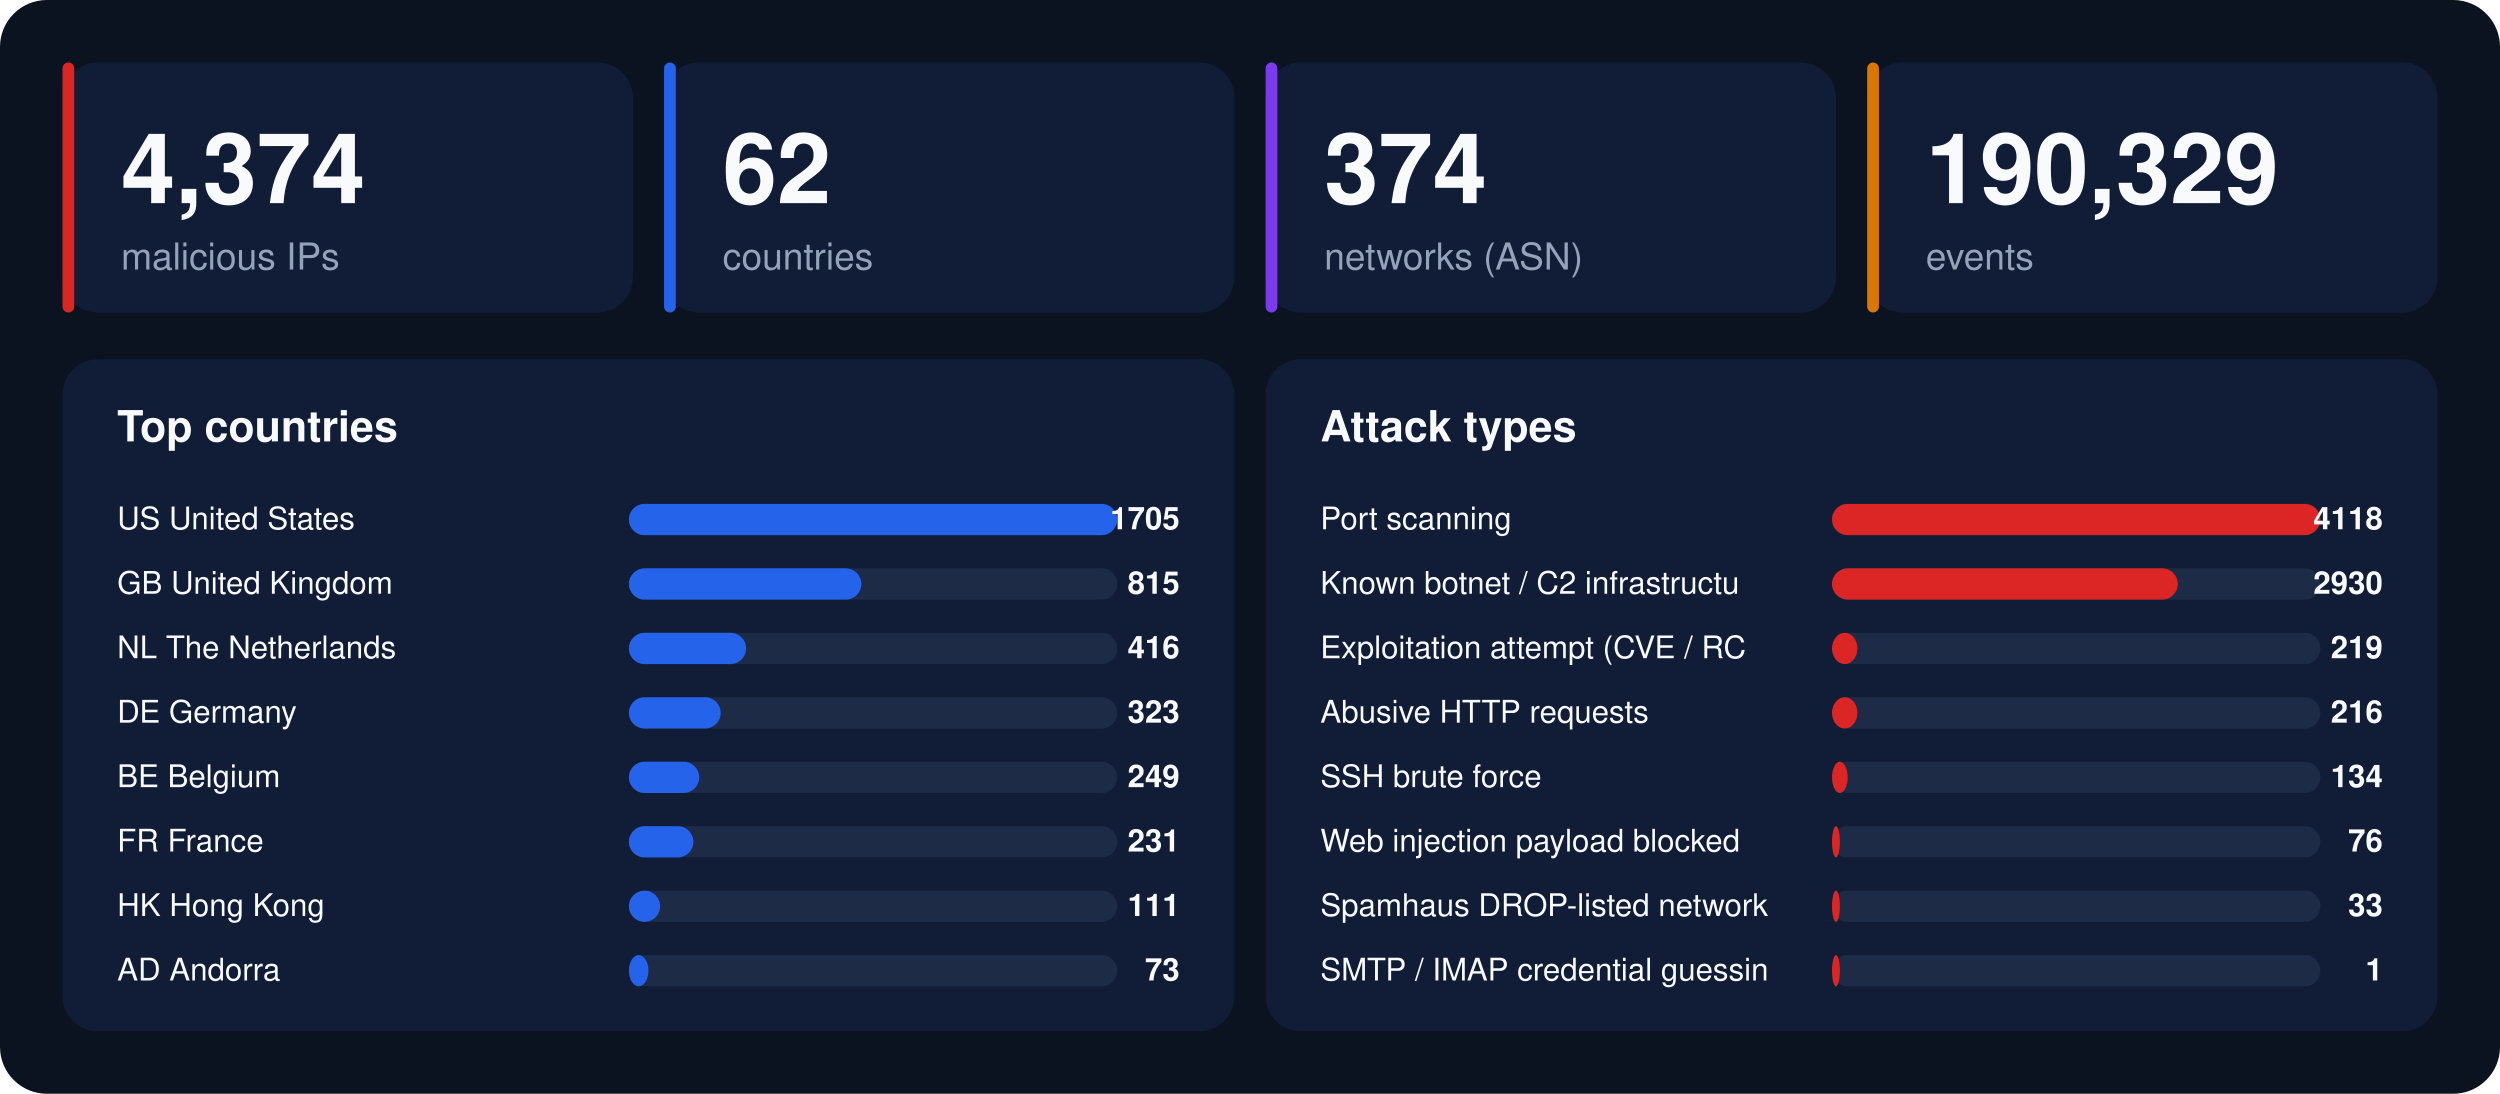
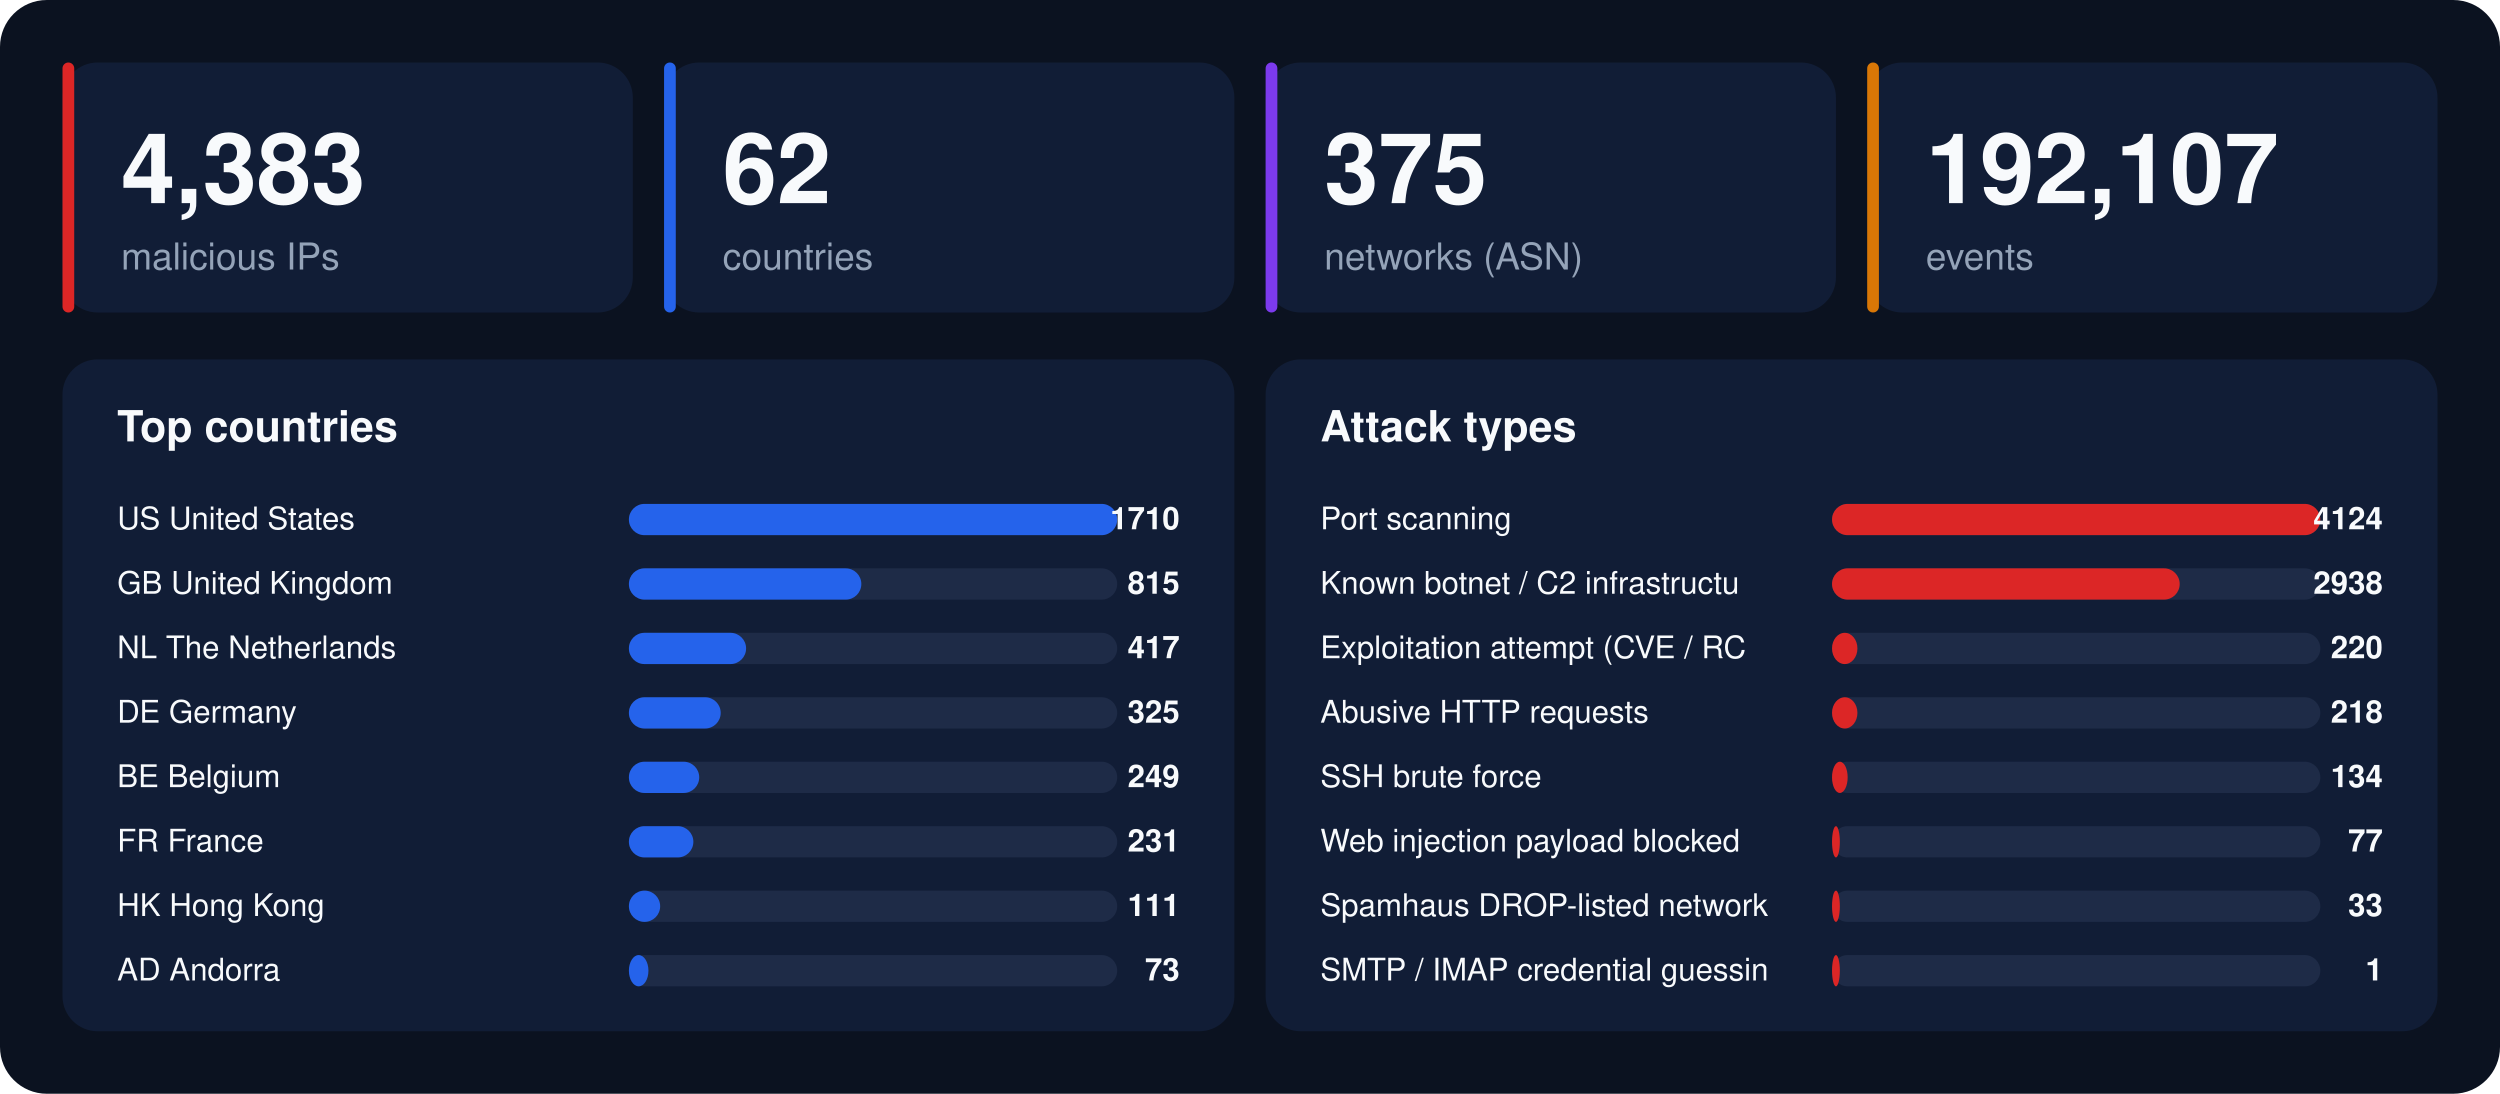
<svg xmlns="http://www.w3.org/2000/svg" width="1280" height="560" viewBox="0 0 1280 560" font-family="-apple-system,BlinkMacSystemFont,'Segoe UI',Helvetica,Arial,sans-serif">
  <rect width="1280" height="560" rx="24" fill="#0b1220" />
  <rect x="32" y="32" width="292" height="128" rx="18" fill="#111d36" />
  <rect x="32" y="32" width="6" height="128" rx="3" fill="#dc2626" />
-   <text x="62" y="104" font-size="50" font-weight="800" fill="#f8fafc">4,374</text>
+   <text x="62" y="104" font-size="50" font-weight="800" fill="#f8fafc">4,383</text>
  <text x="62" y="138" font-size="19" fill="#94a3b8">malicious IPs</text>
  <rect x="340" y="32" width="292" height="128" rx="18" fill="#111d36" />
  <rect x="340" y="32" width="6" height="128" rx="3" fill="#2563eb" />
  <text x="370" y="104" font-size="50" font-weight="800" fill="#f8fafc">62</text>
  <text x="370" y="138" font-size="19" fill="#94a3b8">countries</text>
  <rect x="648" y="32" width="292" height="128" rx="18" fill="#111d36" />
  <rect x="648" y="32" width="6" height="128" rx="3" fill="#7c3aed" />
-   <text x="678" y="104" font-size="50" font-weight="800" fill="#f8fafc">374</text>
+   <text x="678" y="104" font-size="50" font-weight="800" fill="#f8fafc">375</text>
  <text x="678" y="138" font-size="19" fill="#94a3b8">networks (ASN)</text>
  <rect x="956" y="32" width="292" height="128" rx="18" fill="#111d36" />
  <rect x="956" y="32" width="6" height="128" rx="3" fill="#d97706" />
-   <text x="986" y="104" font-size="50" font-weight="800" fill="#f8fafc">190,329</text>
+   <text x="986" y="104" font-size="50" font-weight="800" fill="#f8fafc">192,107</text>
  <text x="986" y="138" font-size="19" fill="#94a3b8">events</text>
  <rect x="32" y="184" width="600" height="344" rx="18" fill="#111d36" />
  <text x="60" y="226" font-size="22" font-weight="700" fill="#f8fafc">Top countries</text>
  <text x="60" y="271" font-size="16" fill="#f8fafc">US  United States</text>
  <rect x="322" y="258" width="250" height="16" rx="8" fill="#1e2b47" />
  <rect x="322" y="258" width="250" height="16" rx="8" fill="#2563eb" />
-   <text x="604" y="271" font-size="16" font-weight="700" text-anchor="end" fill="#f8fafc">1705</text>
+   <text x="604" y="271" font-size="16" font-weight="700" text-anchor="end" fill="#f8fafc">1710</text>
  <text x="60" y="304" font-size="16" fill="#f8fafc">GB  United Kingdom</text>
  <rect x="322" y="291" width="250" height="16" rx="8" fill="#1e2b47" />
  <rect x="322" y="291" width="119" height="16" rx="8" fill="#2563eb" />
  <text x="604" y="304" font-size="16" font-weight="700" text-anchor="end" fill="#f8fafc">815</text>
  <text x="60" y="337" font-size="16" fill="#f8fafc">NL  The Netherlands</text>
  <rect x="322" y="324" width="250" height="16" rx="8" fill="#1e2b47" />
  <rect x="322" y="324" width="60" height="16" rx="8" fill="#2563eb" />
-   <text x="604" y="337" font-size="16" font-weight="700" text-anchor="end" fill="#f8fafc">416</text>
+   <text x="604" y="337" font-size="16" font-weight="700" text-anchor="end" fill="#f8fafc">417</text>
  <text x="60" y="370" font-size="16" fill="#f8fafc">DE  Germany</text>
  <rect x="322" y="357" width="250" height="16" rx="8" fill="#1e2b47" />
  <rect x="322" y="357" width="47" height="16" rx="8" fill="#2563eb" />
-   <text x="604" y="370" font-size="16" font-weight="700" text-anchor="end" fill="#f8fafc">323</text>
+   <text x="604" y="370" font-size="16" font-weight="700" text-anchor="end" fill="#f8fafc">325</text>
  <text x="60" y="403" font-size="16" fill="#f8fafc">BE  Belgium</text>
  <rect x="322" y="390" width="250" height="16" rx="8" fill="#1e2b47" />
  <rect x="322" y="390" width="36" height="16" rx="8" fill="#2563eb" />
  <text x="604" y="403" font-size="16" font-weight="700" text-anchor="end" fill="#f8fafc">249</text>
  <text x="60" y="436" font-size="16" fill="#f8fafc">FR  France</text>
  <rect x="322" y="423" width="250" height="16" rx="8" fill="#1e2b47" />
  <rect x="322" y="423" width="33" height="16" rx="8" fill="#2563eb" />
  <text x="604" y="436" font-size="16" font-weight="700" text-anchor="end" fill="#f8fafc">231</text>
  <text x="60" y="469" font-size="16" fill="#f8fafc">HK  Hong Kong</text>
  <rect x="322" y="456" width="250" height="16" rx="8" fill="#1e2b47" />
  <rect x="322" y="456" width="16" height="16" rx="8" fill="#2563eb" />
  <text x="604" y="469" font-size="16" font-weight="700" text-anchor="end" fill="#f8fafc">111</text>
  <text x="60" y="502" font-size="16" fill="#f8fafc">AD  Andorra</text>
  <rect x="322" y="489" width="250" height="16" rx="8" fill="#1e2b47" />
  <rect x="322" y="489" width="10" height="16" rx="8" fill="#2563eb" />
  <text x="604" y="502" font-size="16" font-weight="700" text-anchor="end" fill="#f8fafc">73</text>
  <rect x="648" y="184" width="600" height="344" rx="18" fill="#111d36" />
  <text x="676" y="226" font-size="22" font-weight="700" fill="#f8fafc">Attack types</text>
  <text x="676" y="271" font-size="16" fill="#f8fafc">Port scanning</text>
  <rect x="938" y="258" width="250" height="16" rx="8" fill="#1e2b47" />
  <rect x="938" y="258" width="250" height="16" rx="8" fill="#dc2626" />
-   <text x="1220" y="271" font-size="16" font-weight="700" text-anchor="end" fill="#f8fafc">4118</text>
+   <text x="1220" y="271" font-size="16" font-weight="700" text-anchor="end" fill="#f8fafc">4124</text>
  <text x="676" y="304" font-size="16" fill="#f8fafc">Known botnet / C2 infrastructu</text>
  <rect x="938" y="291" width="250" height="16" rx="8" fill="#1e2b47" />
-   <rect x="938" y="291" width="177" height="16" rx="8" fill="#dc2626" />
-   <text x="1220" y="304" font-size="16" font-weight="700" text-anchor="end" fill="#f8fafc">2930</text>
+   <rect x="938" y="291" width="178" height="16" rx="8" fill="#dc2626" />
+   <text x="1220" y="304" font-size="16" font-weight="700" text-anchor="end" fill="#f8fafc">2938</text>
  <text x="676" y="337" font-size="16" fill="#f8fafc">Exploitation attempt (CVE / RC</text>
  <rect x="938" y="324" width="250" height="16" rx="8" fill="#1e2b47" />
  <rect x="938" y="324" width="13" height="16" rx="8" fill="#dc2626" />
-   <text x="1220" y="337" font-size="16" font-weight="700" text-anchor="end" fill="#f8fafc">219</text>
+   <text x="1220" y="337" font-size="16" font-weight="700" text-anchor="end" fill="#f8fafc">220</text>
  <text x="676" y="370" font-size="16" fill="#f8fafc">Abusive HTTP requests</text>
  <rect x="938" y="357" width="250" height="16" rx="8" fill="#1e2b47" />
  <rect x="938" y="357" width="13" height="16" rx="8" fill="#dc2626" />
-   <text x="1220" y="370" font-size="16" font-weight="700" text-anchor="end" fill="#f8fafc">216</text>
+   <text x="1220" y="370" font-size="16" font-weight="700" text-anchor="end" fill="#f8fafc">218</text>
  <text x="676" y="403" font-size="16" fill="#f8fafc">SSH brute force</text>
  <rect x="938" y="390" width="250" height="16" rx="8" fill="#1e2b47" />
  <rect x="938" y="390" width="8" height="16" rx="8" fill="#dc2626" />
  <text x="1220" y="403" font-size="16" font-weight="700" text-anchor="end" fill="#f8fafc">134</text>
  <text x="676" y="436" font-size="16" fill="#f8fafc">Web injection payload blocked </text>
  <rect x="938" y="423" width="250" height="16" rx="8" fill="#1e2b47" />
  <rect x="938" y="423" width="4" height="16" rx="8" fill="#dc2626" />
-   <text x="1220" y="436" font-size="16" font-weight="700" text-anchor="end" fill="#f8fafc">76</text>
+   <text x="1220" y="436" font-size="16" font-weight="700" text-anchor="end" fill="#f8fafc">77</text>
  <text x="676" y="469" font-size="16" fill="#f8fafc">Spamhaus DROP-listed network</text>
  <rect x="938" y="456" width="250" height="16" rx="8" fill="#1e2b47" />
  <rect x="938" y="456" width="4" height="16" rx="8" fill="#dc2626" />
  <text x="1220" y="469" font-size="16" font-weight="700" text-anchor="end" fill="#f8fafc">33</text>
  <text x="676" y="502" font-size="16" fill="#f8fafc">SMTP / IMAP credential guessin</text>
  <rect x="938" y="489" width="250" height="16" rx="8" fill="#1e2b47" />
  <rect x="938" y="489" width="4" height="16" rx="8" fill="#dc2626" />
  <text x="1220" y="502" font-size="16" font-weight="700" text-anchor="end" fill="#f8fafc">1</text>
</svg>
